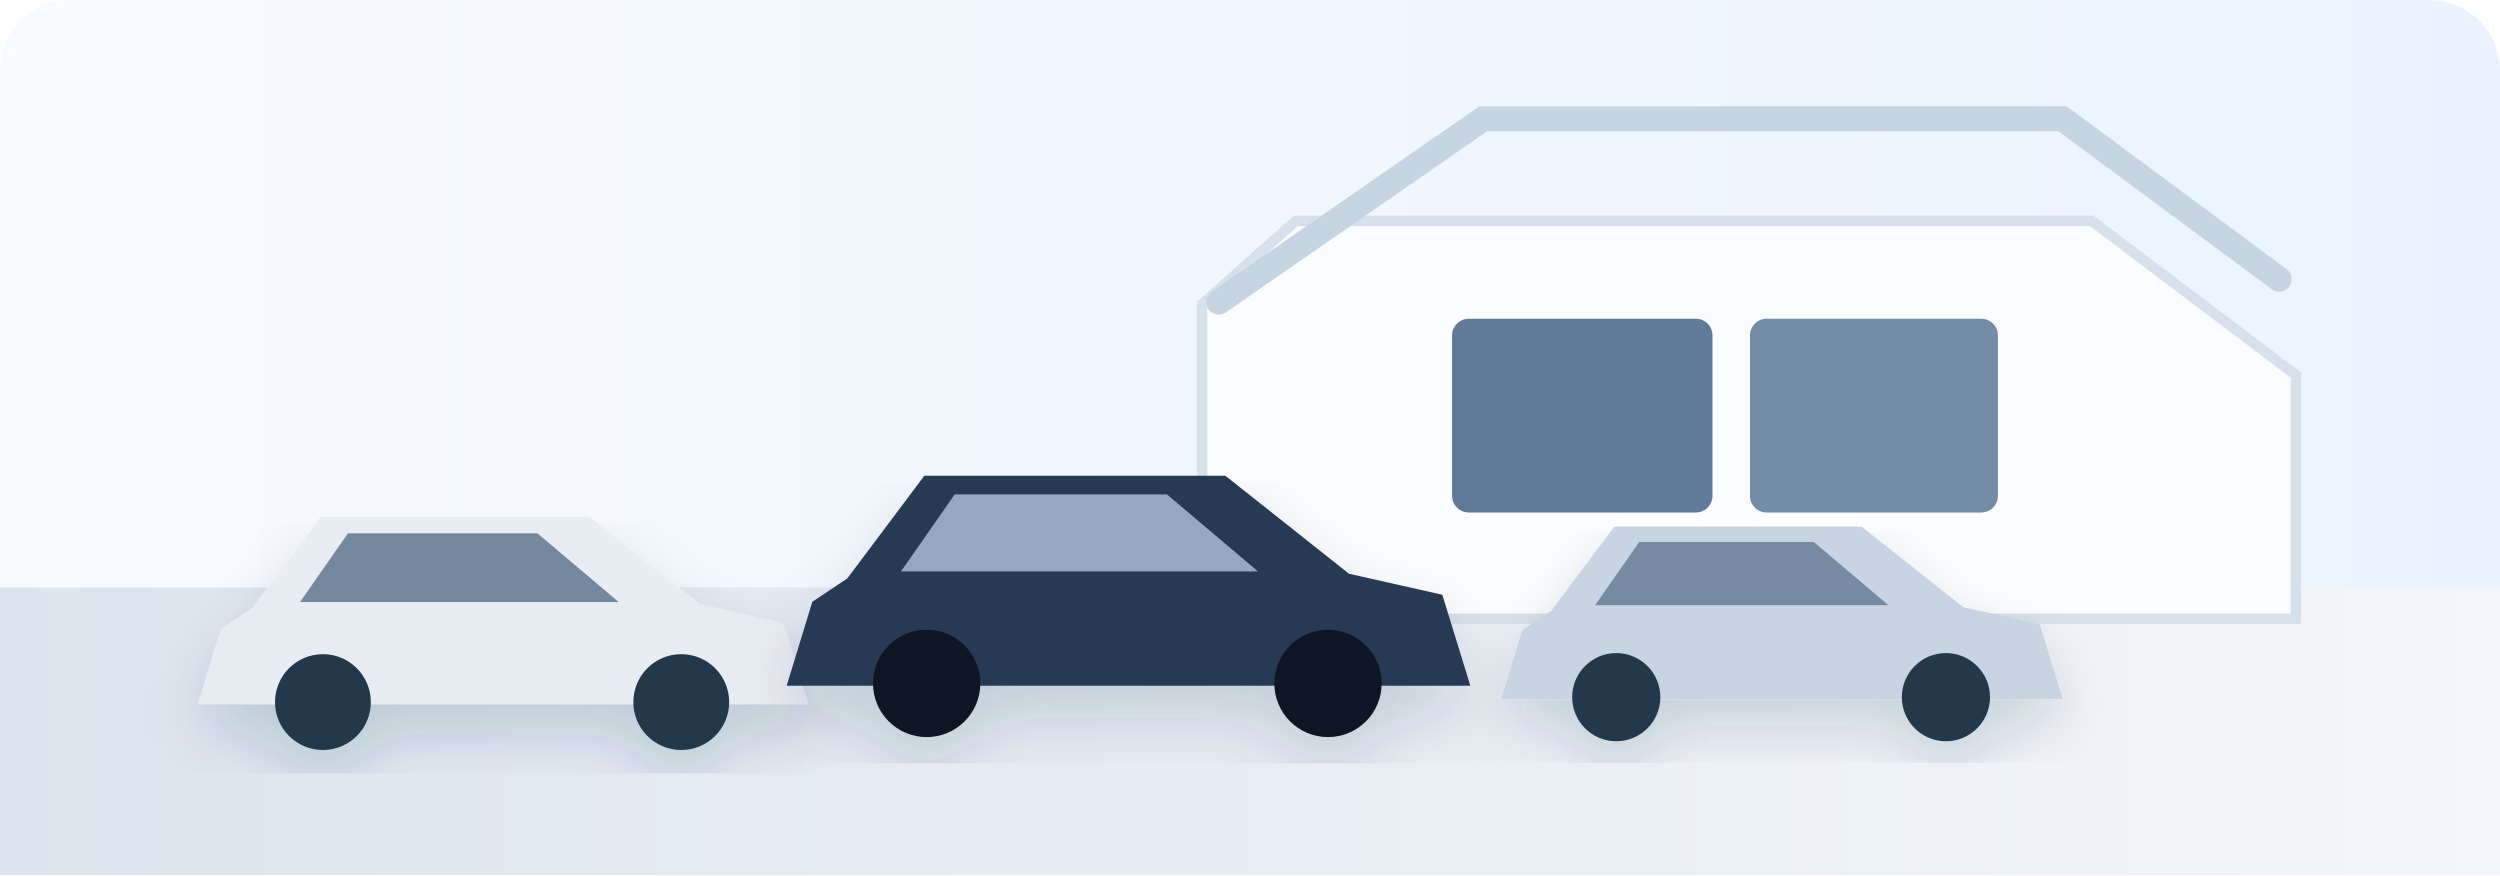
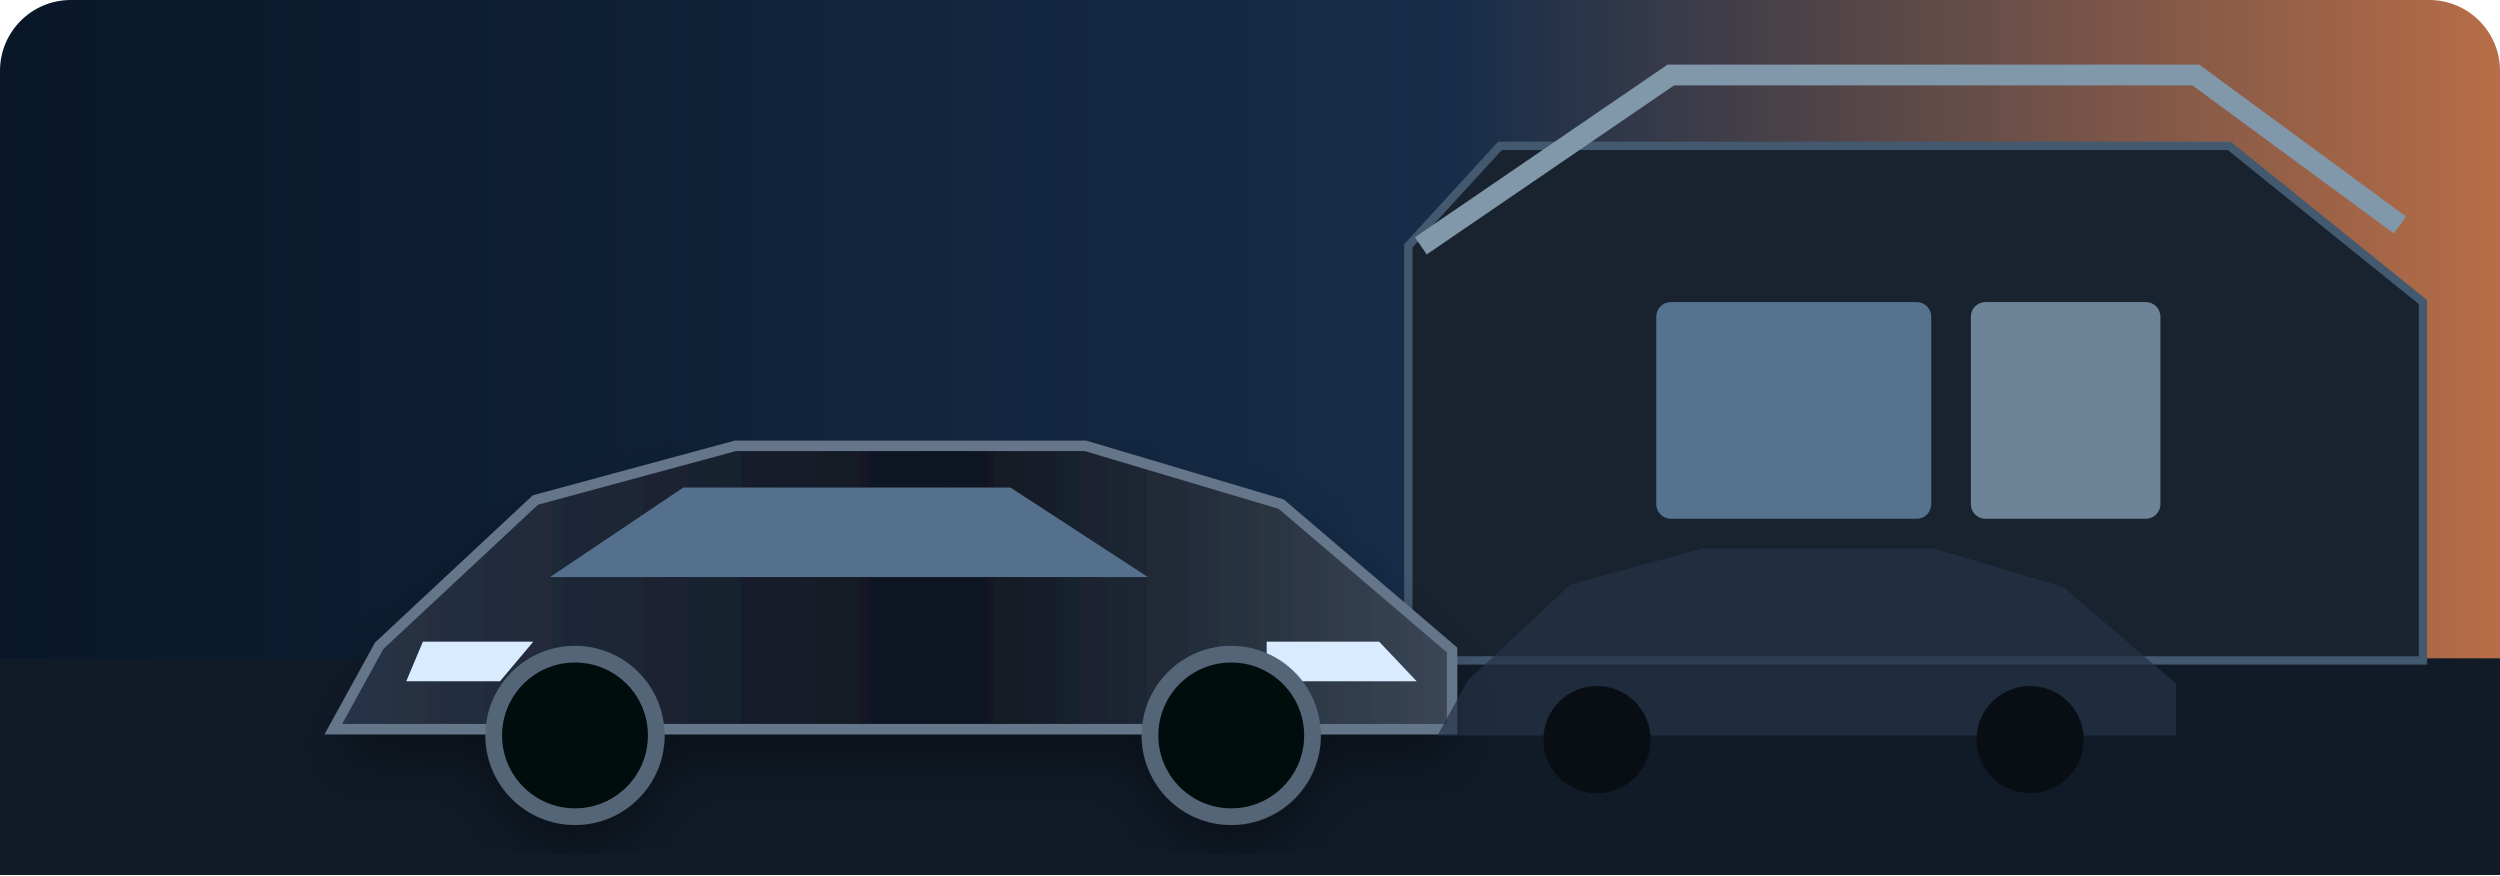
- <svg xmlns="http://www.w3.org/2000/svg" viewBox="0 0 1200 420" role="img" aria-label="Premium home vehicle fleet illustration">
+ <svg xmlns="http://www.w3.org/2000/svg" viewBox="0 0 1200 420" role="img" aria-label="Decorative premium sports vehicle fleet at a modern home">
  <defs>
    <linearGradient id="bg" x1="0" x2="1">
-       <stop stop-color="#f8fbff" />
-       <stop offset="1" stop-color="#eaf3ff" />
+       <stop stop-color="#091728" />
+       <stop offset=".58" stop-color="#162d49" />
+       <stop offset="1" stop-color="#b96e47" />
    </linearGradient>
-     <linearGradient id="road" x1="0" x2="1">
-       <stop stop-color="#dce5ef" />
-       <stop offset="1" stop-color="#f3f6fa" />
+     <linearGradient id="car" x1="0" x2="1">
+       <stop stop-color="#293447" />
+       <stop offset=".55" stop-color="#0e1520" />
+       <stop offset="1" stop-color="#3a4656" />
    </linearGradient>
    <filter id="s">
-       <feDropShadow dx="0" dy="14" stdDeviation="14" flood-color="#10213a" flood-opacity=".16" />
+       <feDropShadow dx="0" dy="15" stdDeviation="14" flood-color="#000" flood-opacity=".38" />
    </filter>
  </defs>
  <rect width="1200" height="420" rx="34" fill="url(#bg)" />
-   <path d="M0 282h1200v138H0z" fill="url(#road)" />
-   <path d="M622 106h382l98 74v117H577V146z" fill="#fbfcfe" stroke="#d7e1eb" stroke-width="5" />
-   <path d="M585 145l127-88h278l104 77" fill="none" stroke="#c7d4e2" stroke-width="12" stroke-linecap="round" />
-   <rect x="697" y="153" width="125" height="93" rx="8" fill="#607b99" />
-   <rect x="840" y="153" width="119" height="93" rx="8" fill="#728ca8" />
-   <g transform="translate(90 245)" filter="url(#s)">
-     <path d="M31 47l33-44h129l53 42 40 9 12 39H5l11-36z" fill="#e8edf3" />
-     <path d="M77 11h91l39 33H54z" fill="#75899e" />
-     <circle cx="65" cy="92" r="23" fill="#24384c" />
-     <circle cx="237" cy="92" r="23" fill="#24384c" />
+   <path d="M0 316h1200v104H0z" fill="#111b28" />
+   <path d="M720 70h350l93 75v172H676V118z" fill="#192330" stroke="#425970" stroke-width="4" />
+   <path d="M682 118l120-82h252l98 72" fill="none" stroke="#8197aa" stroke-width="10" />
+   <rect x="795" y="145" width="132" height="104" rx="7" fill="#55728e" />
+   <rect x="946" y="145" width="91" height="104" rx="7" fill="#6d8498" />
+   <g transform="translate(160 206)" filter="url(#s)">
+     <path d="M22 104l75-70 96-26h168l94 28 82 70v38H0z" fill="url(#car)" stroke="#65768a" stroke-width="5" />
+     <path d="M168 28h157l66 43H104z" fill="#55708d" />
+     <path d="M43 102h53l-16 19H35zm405 0h54l18 19h-72z" fill="#d9ecff" />
+     <circle cx="116" cy="147" r="39" fill="#05090e" stroke="#556578" stroke-width="8" />
+     <circle cx="431" cy="147" r="39" fill="#05090e" stroke="#556578" stroke-width="8" />
  </g>
-   <g transform="translate(372 225) scale(1.12)" filter="url(#s)">
-     <path d="M31 47l33-44h129l53 42 40 9 12 39H5l11-36z" fill="#263a52" />
-     <path d="M77 11h91l39 33H54z" fill="#93a9bf" />
-     <circle cx="65" cy="92" r="23" fill="#0d1722" />
-     <circle cx="237" cy="92" r="23" fill="#0d1722" />
-   </g>
-   <g transform="translate(716 250) scale(.92)" filter="url(#s)">
-     <path d="M31 47l33-44h129l53 42 40 9 12 39H5l11-36z" fill="#c8d4e1" />
-     <path d="M77 11h91l39 33H54z" fill="#748ba2" />
-     <circle cx="65" cy="92" r="23" fill="#24384c" />
-     <circle cx="237" cy="92" r="23" fill="#24384c" />
+   <g transform="translate(690 258) scale(.66)" opacity=".72">
+     <path d="M22 104l75-70 96-26h168l94 28 82 70v38H0z" fill="#243246" />
+     <circle cx="116" cy="147" r="39" fill="#05090e" />
+     <circle cx="431" cy="147" r="39" fill="#05090e" />
  </g>
</svg>
